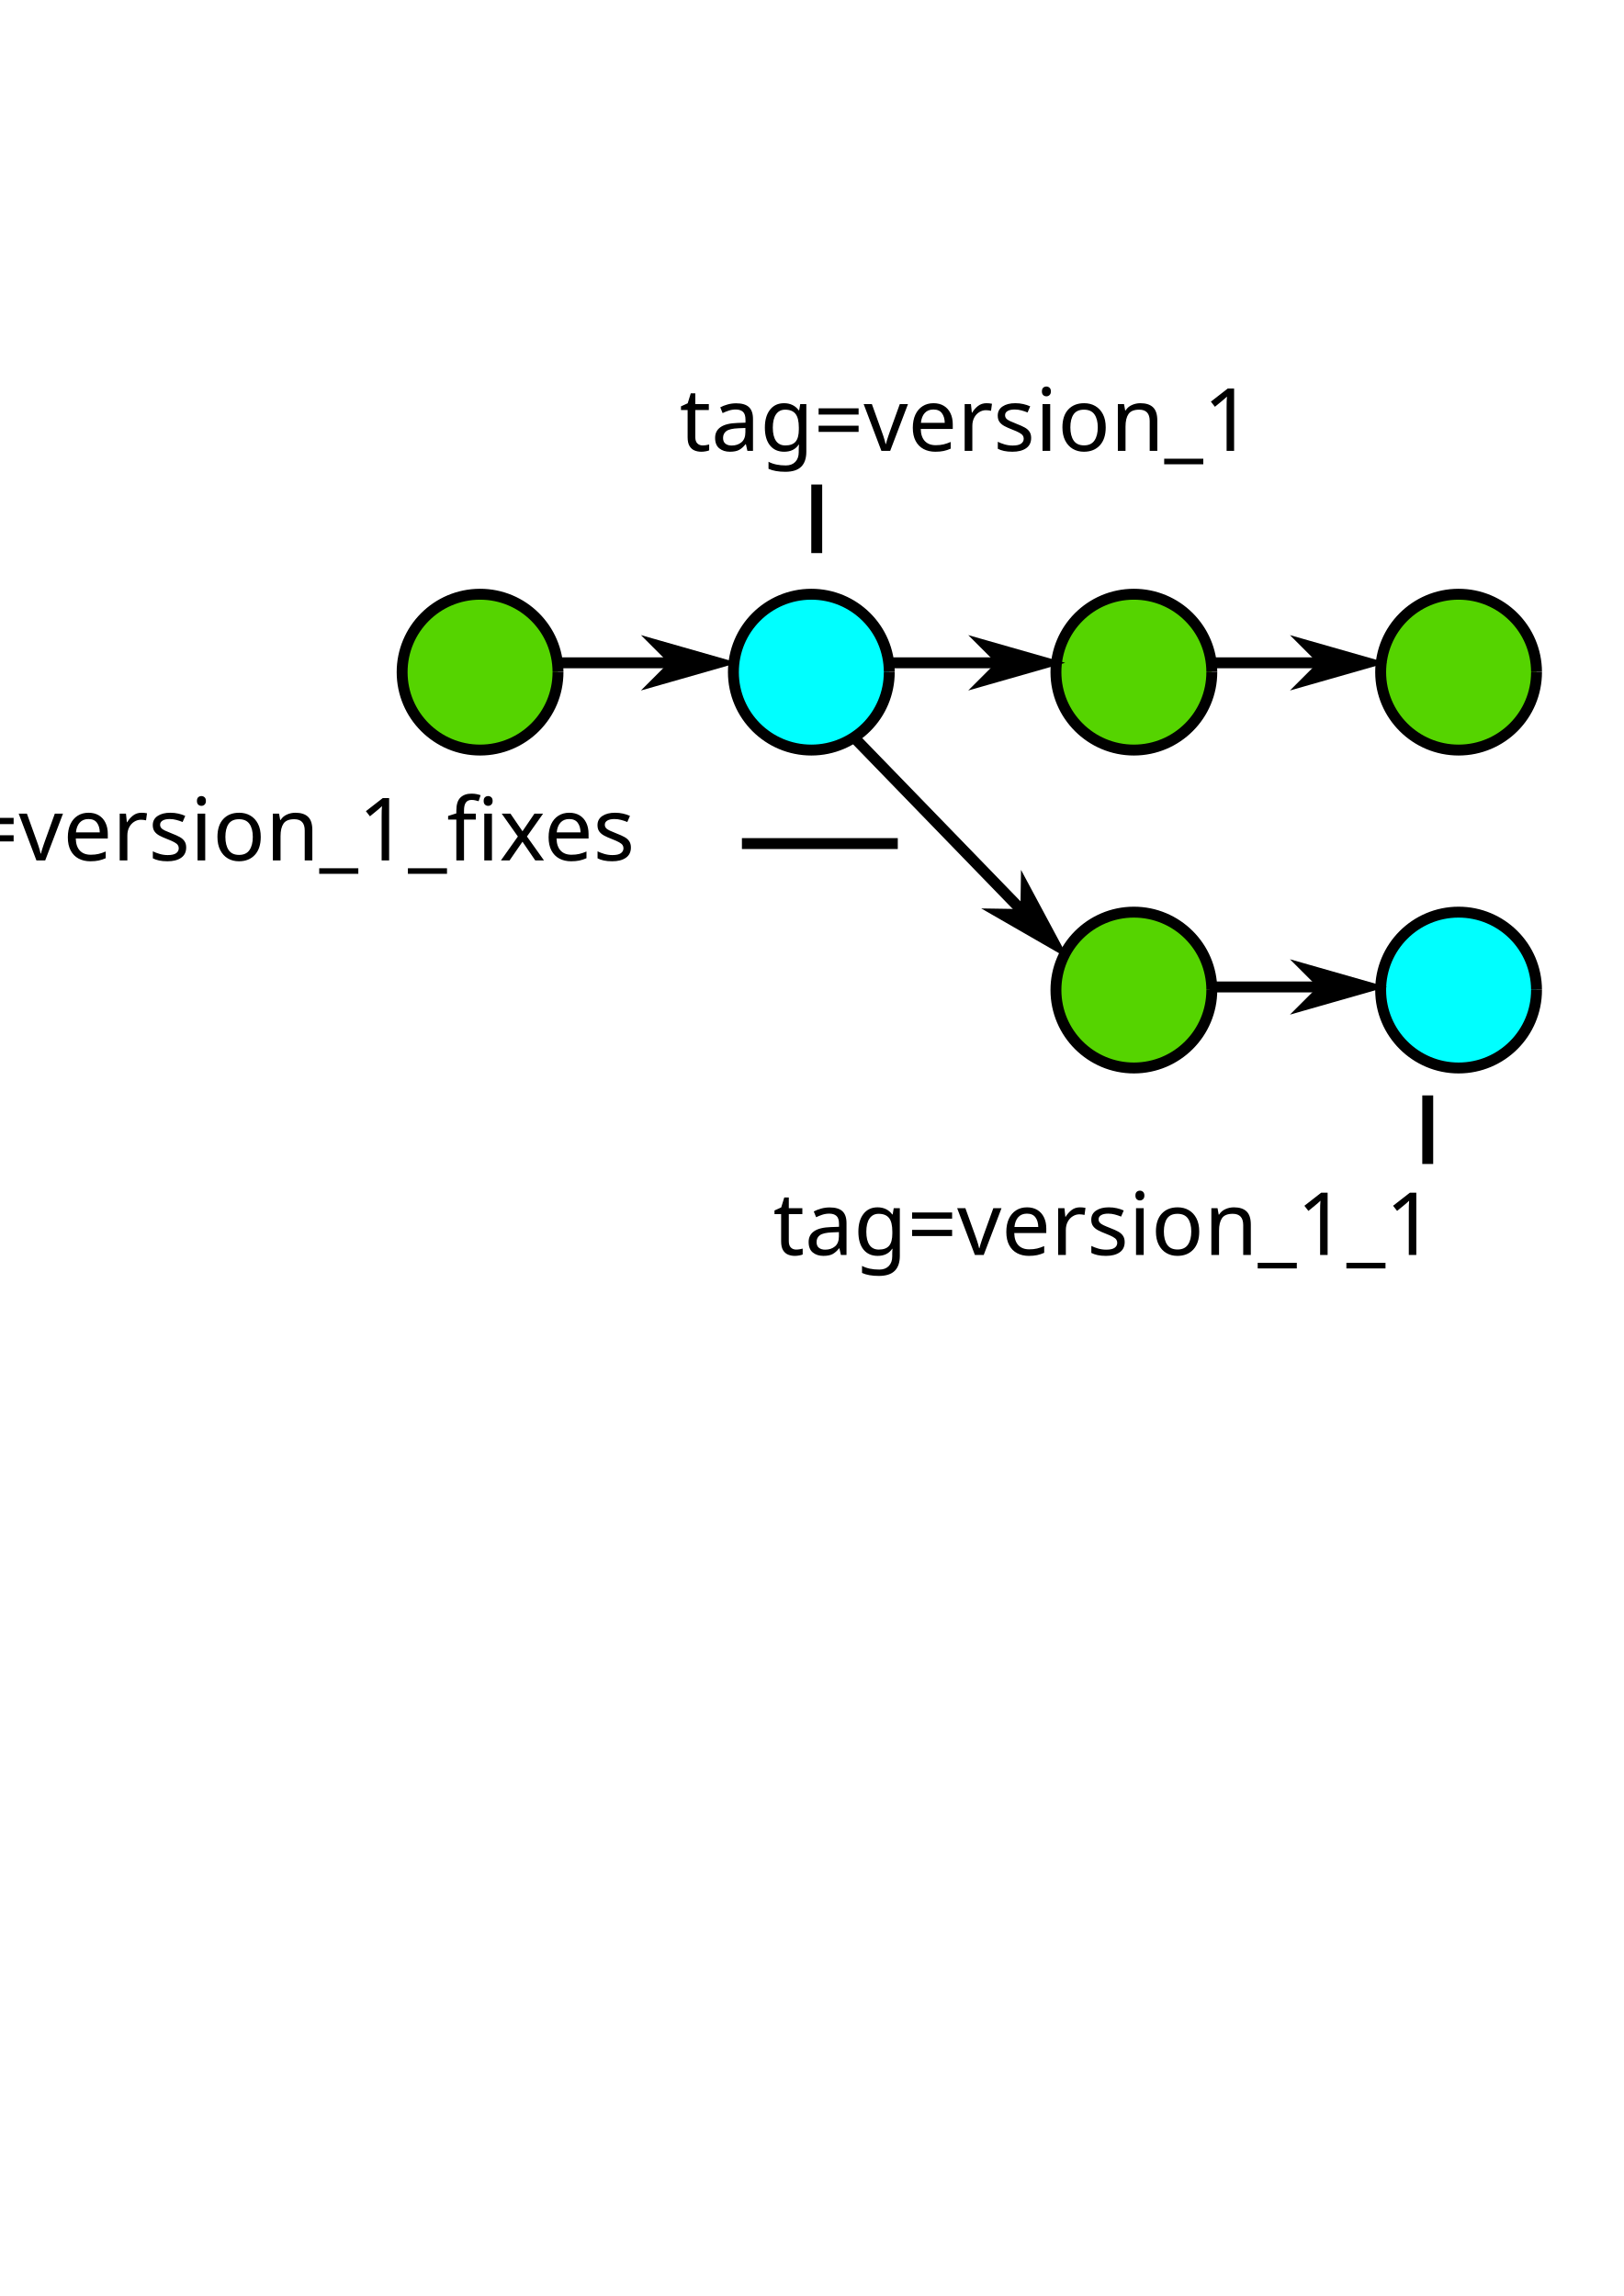
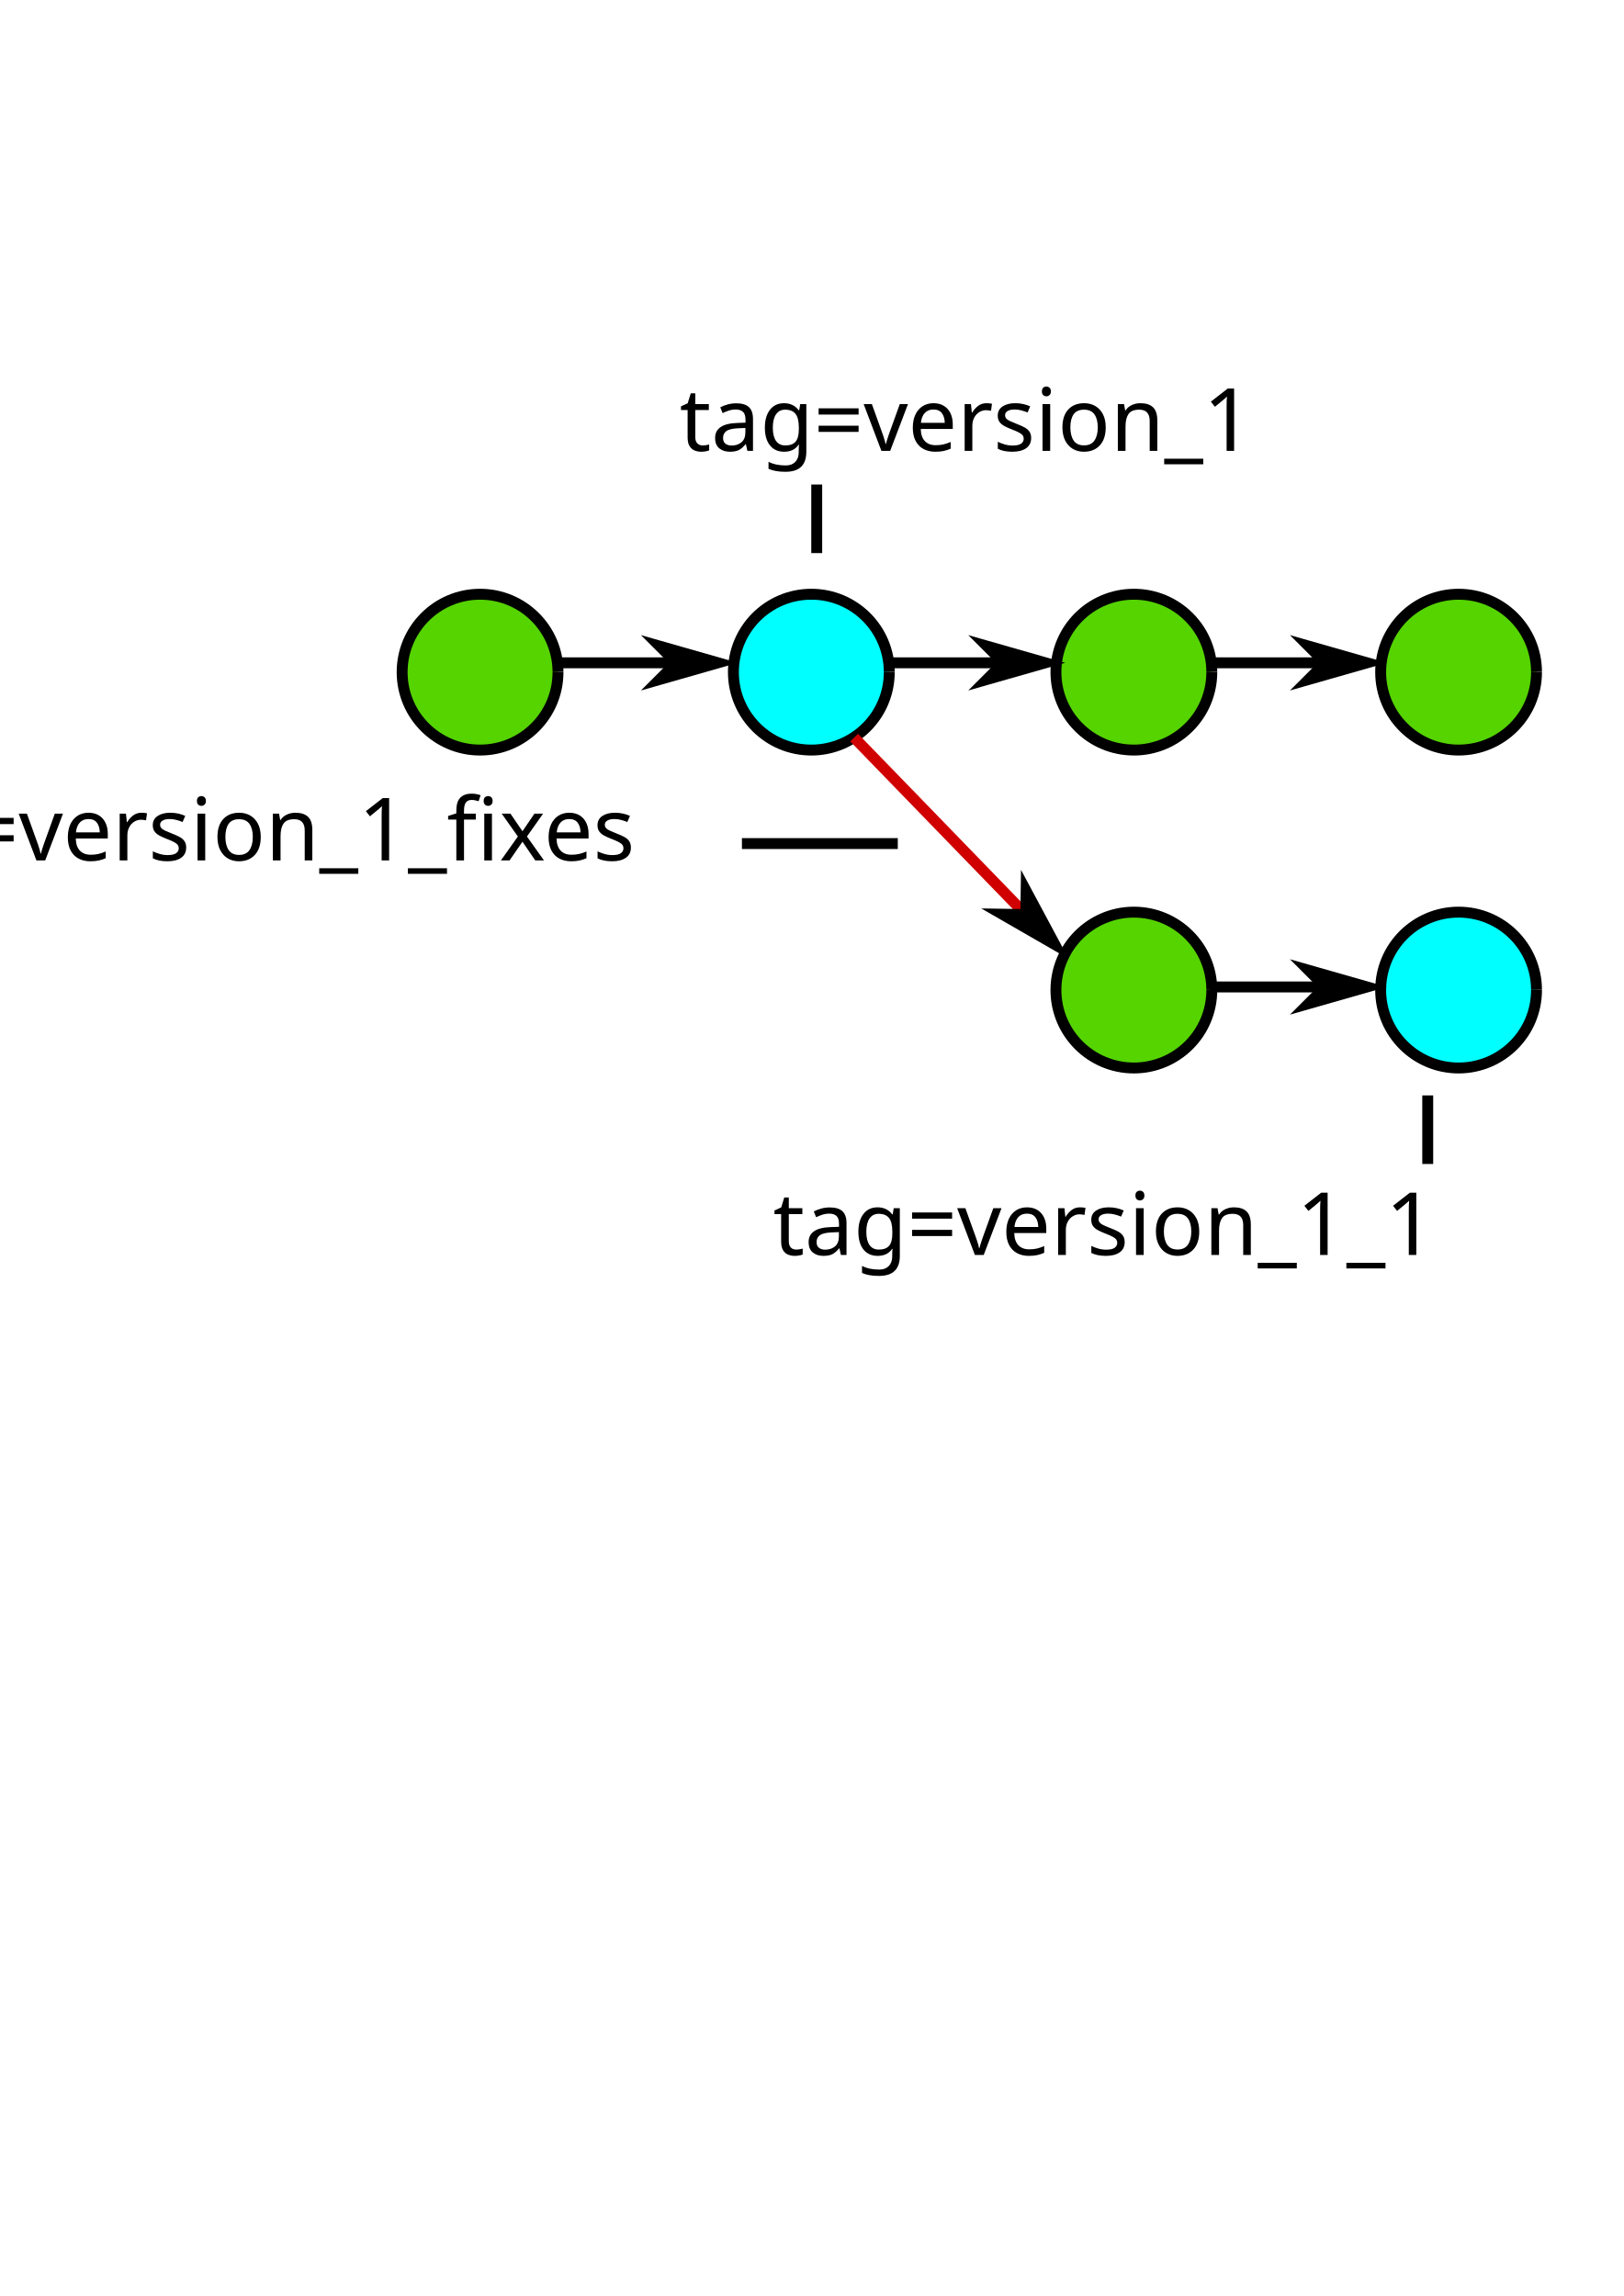
<svg xmlns="http://www.w3.org/2000/svg" width="744.094" height="1052.362" id="svg2" version="1.1">
  <defs id="defs4">
    <marker orient="auto" refY="0.0" refX="0.0" id="Arrow1Mstart" style="overflow:visible">
      <path id="path3609" d="M 0.0,0.0 L 5.0,-5.0 L -12.5,0.0 L 5.0,5.0 L 0.0,0.0 z " style="fill-rule:evenodd;stroke:#000000;stroke-width:1.0pt;marker-start:none" transform="scale(0.4) translate(10,0)" />
    </marker>
    <marker orient="auto" refY="0.0" refX="0.0" id="Arrow1Lstart" style="overflow:visible">
      <path id="path3603" d="M 0.0,0.0 L 5.0,-5.0 L -12.5,0.0 L 5.0,5.0 L 0.0,0.0 z " style="fill-rule:evenodd;stroke:#000000;stroke-width:1.0pt;marker-start:none" transform="scale(0.8) translate(12.5,0)" />
    </marker>
    <marker orient="auto" refY="0.0" refX="0.0" id="Arrow1Mend" style="overflow:visible;">
      <path id="path3612" d="M 0.0,0.0 L 5.0,-5.0 L -12.5,0.0 L 5.0,5.0 L 0.0,0.0 z " style="fill-rule:evenodd;stroke:#000000;stroke-width:1.0pt;marker-start:none;" transform="scale(0.4) rotate(180) translate(10,0)" />
    </marker>
    <marker orient="auto" refY="0.0" refX="0.0" id="Arrow1Send" style="overflow:visible;">
      <path id="path3618" d="M 0.0,0.0 L 5.0,-5.0 L -12.5,0.0 L 5.0,5.0 L 0.0,0.0 z " style="fill-rule:evenodd;stroke:#000000;stroke-width:1.0pt;marker-start:none;" transform="scale(0.2) rotate(180) translate(6,0)" />
    </marker>
  </defs>
  <g id="layer1">
    <path style="fill:#55d400;stroke:#000000;stroke-width:5;stroke-miterlimit:4;stroke-opacity:1;stroke-dasharray:none" id="path2816" d="m 125.714,285.219 a 35.714,35.714 0 1 1 -1.5e-4,-0.103" transform="translate(130,22.85714)" />
    <path d="m 125.714,285.219 a 35.714,35.714 0 1 1 -1.5e-4,-0.103" id="path2818" style="fill:#00ffff;stroke:#000000;stroke-width:5;stroke-miterlimit:4;stroke-opacity:1;stroke-dasharray:none" transform="translate(281.8095,22.85714)" />
    <path style="fill:#55d400;stroke:#000000;stroke-width:5;stroke-miterlimit:4;stroke-opacity:1;stroke-dasharray:none" id="path2820" d="m 125.714,285.219 a 35.714,35.714 0 1 1 -1.5e-4,-0.103" transform="translate(578.4285,22.85714)" />
    <path d="m 125.714,285.219 a 35.714,35.714 0 1 1 -1.5e-4,-0.103" id="path2822" style="fill:#55d400;stroke:#000000;stroke-width:5;stroke-miterlimit:4;stroke-opacity:1;stroke-dasharray:none" transform="translate(429.6191,22.85714)" />
    <path transform="translate(578.4285,168.5714)" d="m 125.714,285.219 a 35.714,35.714 0 1 1 -1.5e-4,-0.103" id="path4810" style="fill:#00ffff;stroke:#000000;stroke-width:5;stroke-miterlimit:4;stroke-opacity:1;stroke-dasharray:none" />
    <path transform="translate(429.6191,168.5714)" style="fill:#55d400;stroke:#000000;stroke-width:5;stroke-miterlimit:4;stroke-opacity:1;stroke-dasharray:none" id="path4812" d="m 125.714,285.219 a 35.714,35.714 0 1 1 -1.5e-4,-0.103" />
-     <path style="fill:none;stroke:#000000;stroke-width:5;stroke-linecap:butt;stroke-linejoin:miter;stroke-miterlimit:4;stroke-opacity:1;stroke-dasharray:none;marker-end:url(#Arrow1Mend)" d="m 391.429,338.076 91.429,94.286" id="path4816" />
+     <path style="fill:#000000;stroke:#d00000;stroke-width:5;stroke-linecap:butt;stroke-linejoin:miter;stroke-miterlimit:4;stroke-opacity:1;stroke-dasharray:none;marker-end:url(#Arrow1Mend)" d="m 391.429,338.076 91.429,94.286" id="path4816" />
    <path style="fill:none;stroke:#000000;stroke-width:5;stroke-linecap:butt;stroke-linejoin:miter;stroke-miterlimit:4;stroke-opacity:1;stroke-dasharray:none;marker-end:url(#Arrow1Mend)" d="m 256.857,303.791 71.429,0" id="path5010" />
    <path id="path5202" d="m 554.286,303.791 71.429,0" style="fill:none;stroke:#000000;stroke-width:5;stroke-linecap:butt;stroke-linejoin:miter;stroke-miterlimit:4;stroke-opacity:1;stroke-dasharray:none;marker-end:url(#Arrow1Mend)" />
    <path style="fill:none;stroke:#000000;stroke-width:5;stroke-linecap:butt;stroke-linejoin:miter;stroke-miterlimit:4;stroke-opacity:1;stroke-dasharray:none;marker-end:url(#Arrow1Mend)" d="m 406.857,303.791 71.429,0" id="path5204" />
    <path style="fill:none;stroke:#000000;stroke-width:5;stroke-linecap:butt;stroke-linejoin:miter;stroke-miterlimit:4;stroke-opacity:1;stroke-dasharray:none;marker-end:url(#Arrow1Mend)" d="m 554.286,452.362 71.429,0" id="path5206" />
    <text xml:space="preserve" style="font-size:40px;font-style:normal;font-variant:normal;font-weight:normal;font-stretch:normal;fill:#000000;fill-opacity:1;stroke:none;font-family:Sans;-inkscape-font-specification:Sans" x="311.429" y="206.648" id="text5208">
      <tspan id="tspan5210" x="311.429" y="206.648">tag=version_1</tspan>
    </text>
    <path style="fill:none;stroke:#000000;stroke-width:5;stroke-linecap:butt;stroke-linejoin:miter;stroke-miterlimit:4;stroke-opacity:1;stroke-dasharray:none" d="m 374.286,253.505 0,-31.429" id="path5212" />
    <text xml:space="preserve" style="font-size:40px;font-style:normal;font-variant:normal;font-weight:normal;font-stretch:normal;fill:#000000;fill-opacity:1;stroke:none;font-family:Sans;-inkscape-font-specification:Sans" x="-145.714" y="394.362" id="text5216">
      <tspan x="-145.714" y="394.362" id="tspan5220">branch=version_1_fixes</tspan>
    </text>
    <path style="fill:none;stroke:#000000;stroke-width:5;stroke-linecap:butt;stroke-linejoin:miter;stroke-opacity:1;stroke-miterlimit:4;stroke-dasharray:none" d="m 411.429,386.648 -71.429,0" id="path5226" />
    <text id="text5228" y="575.219" x="354.286" style="font-size:40px;font-style:normal;font-variant:normal;font-weight:normal;font-stretch:normal;fill:#000000;fill-opacity:1;stroke:none;font-family:Sans;-inkscape-font-specification:Sans" xml:space="preserve">
      <tspan y="575.219" x="354.286" id="tspan5230">tag=version_1_1</tspan>
    </text>
    <path id="path5232" d="m 654.286,533.505 0,-31.429" style="fill:none;stroke:#000000;stroke-width:5;stroke-linecap:butt;stroke-linejoin:miter;stroke-miterlimit:4;stroke-opacity:1;stroke-dasharray:none" />
  </g>
</svg>
